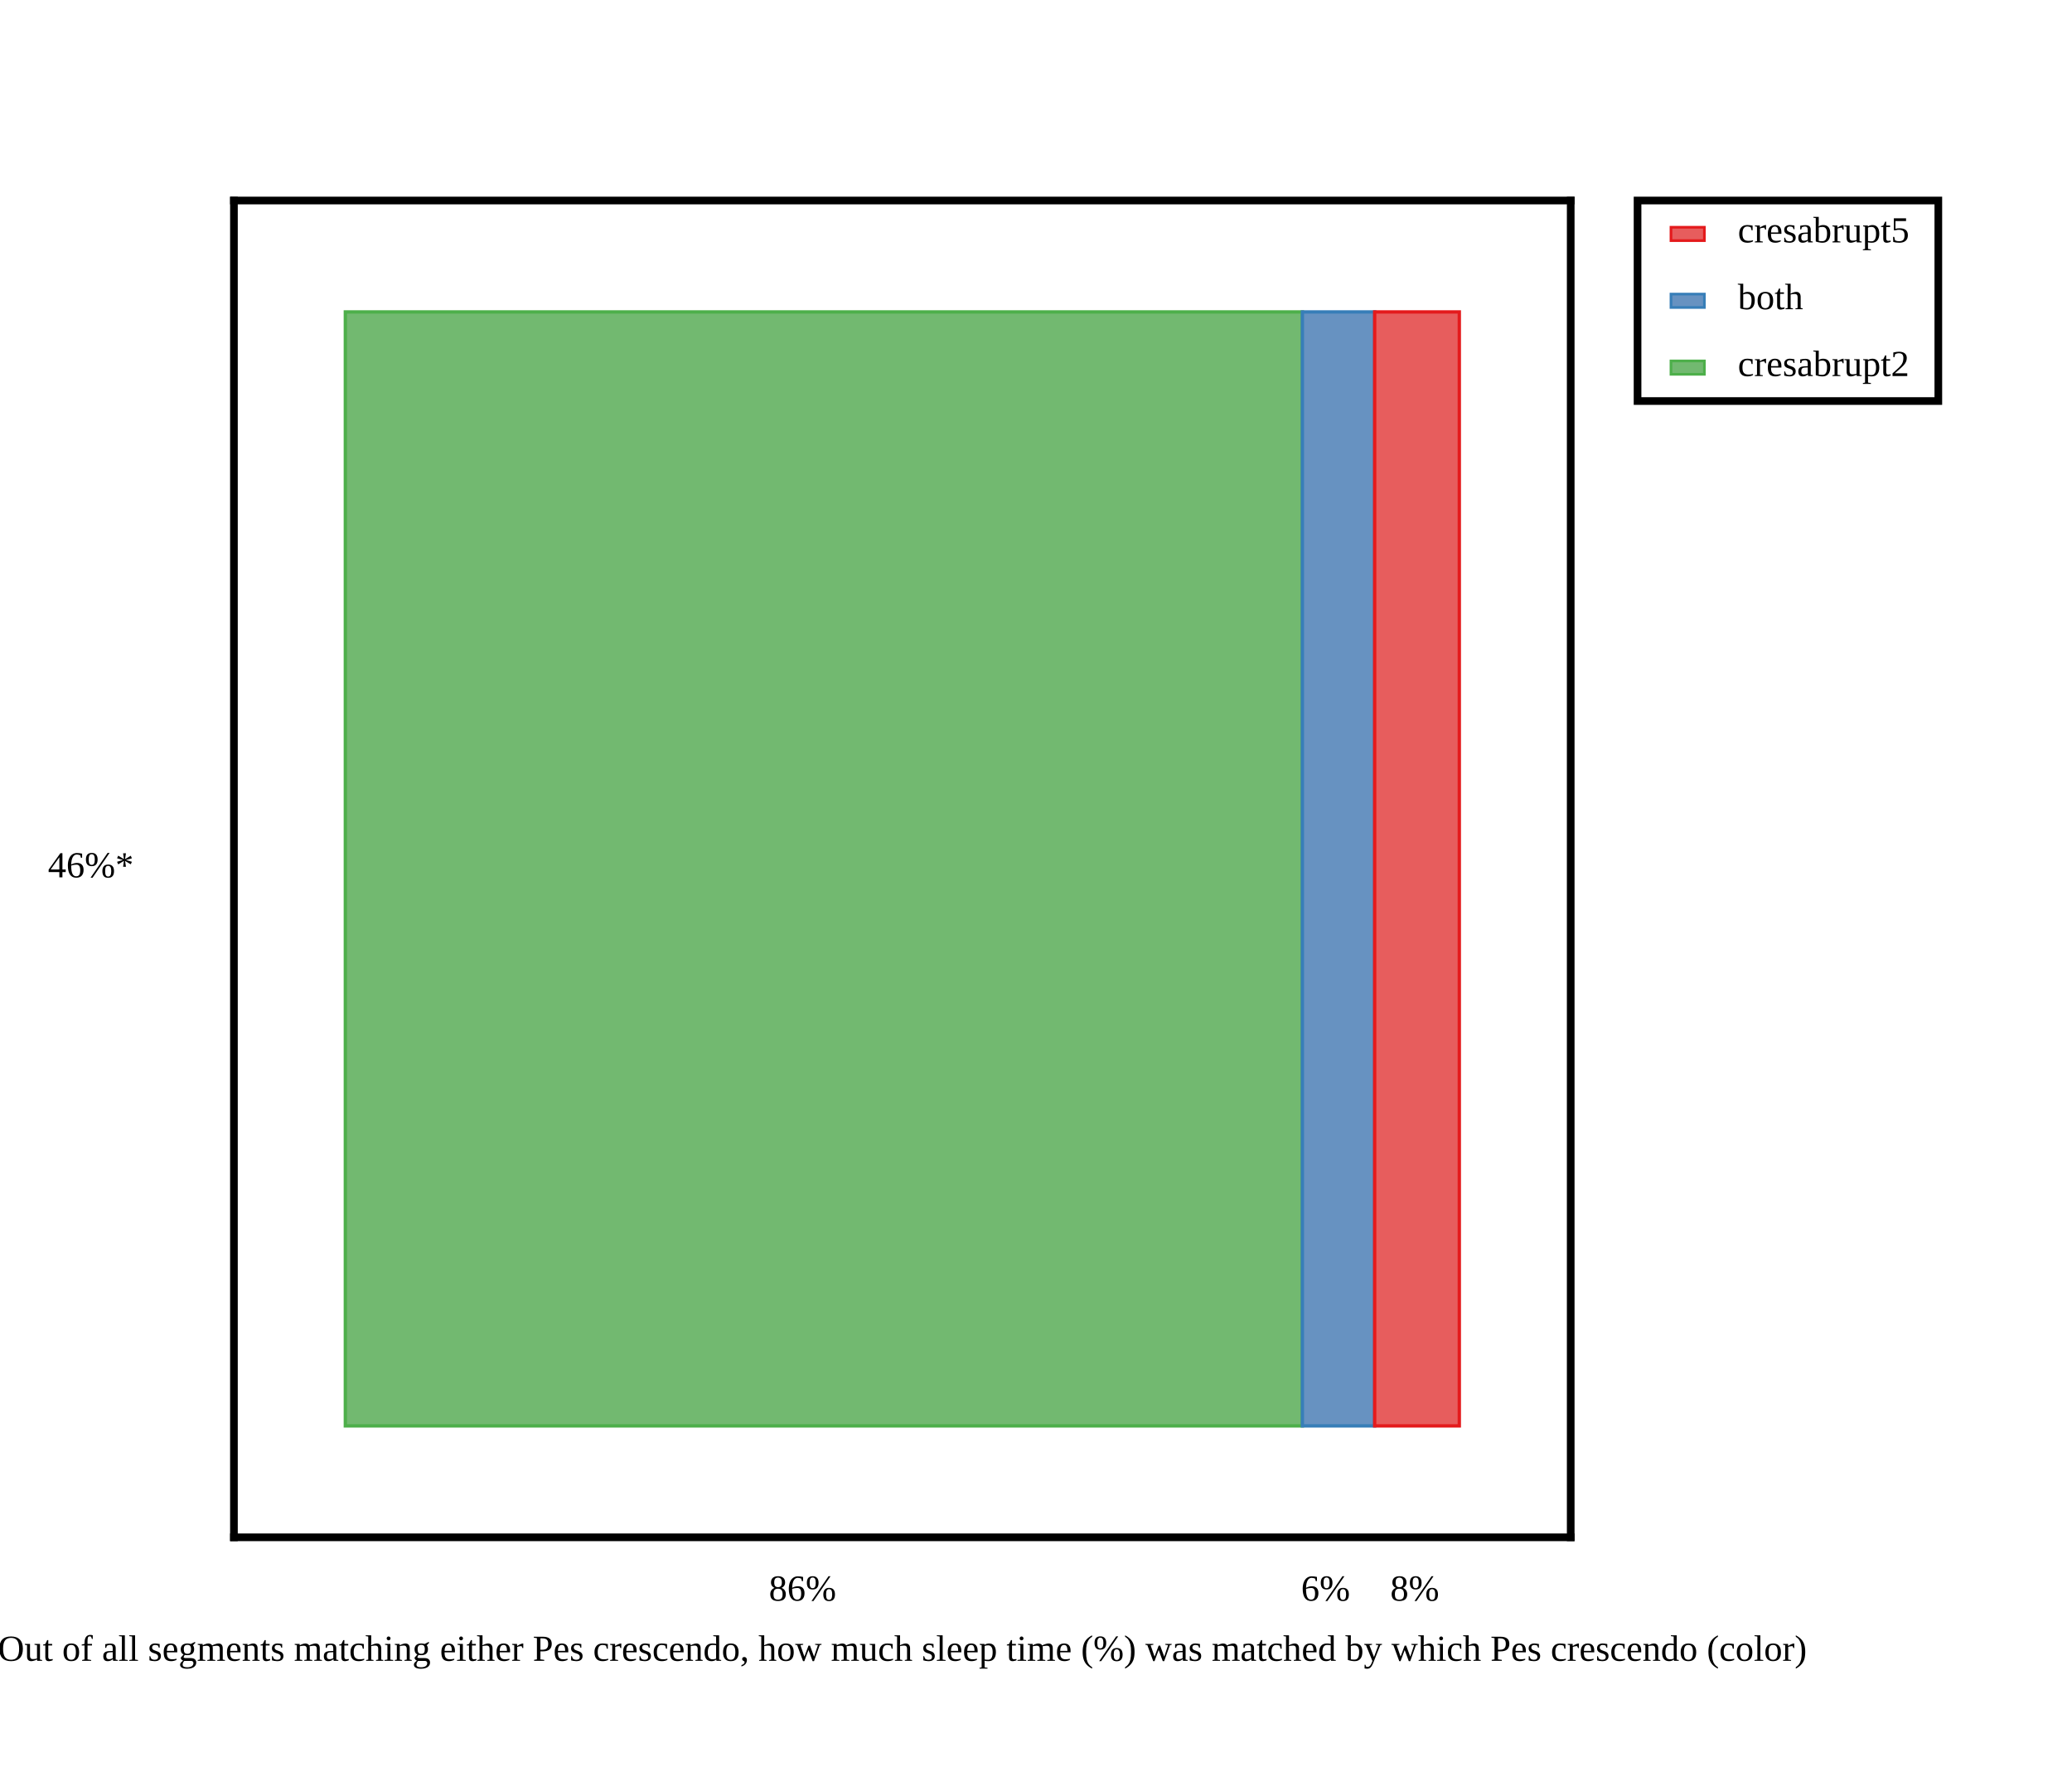
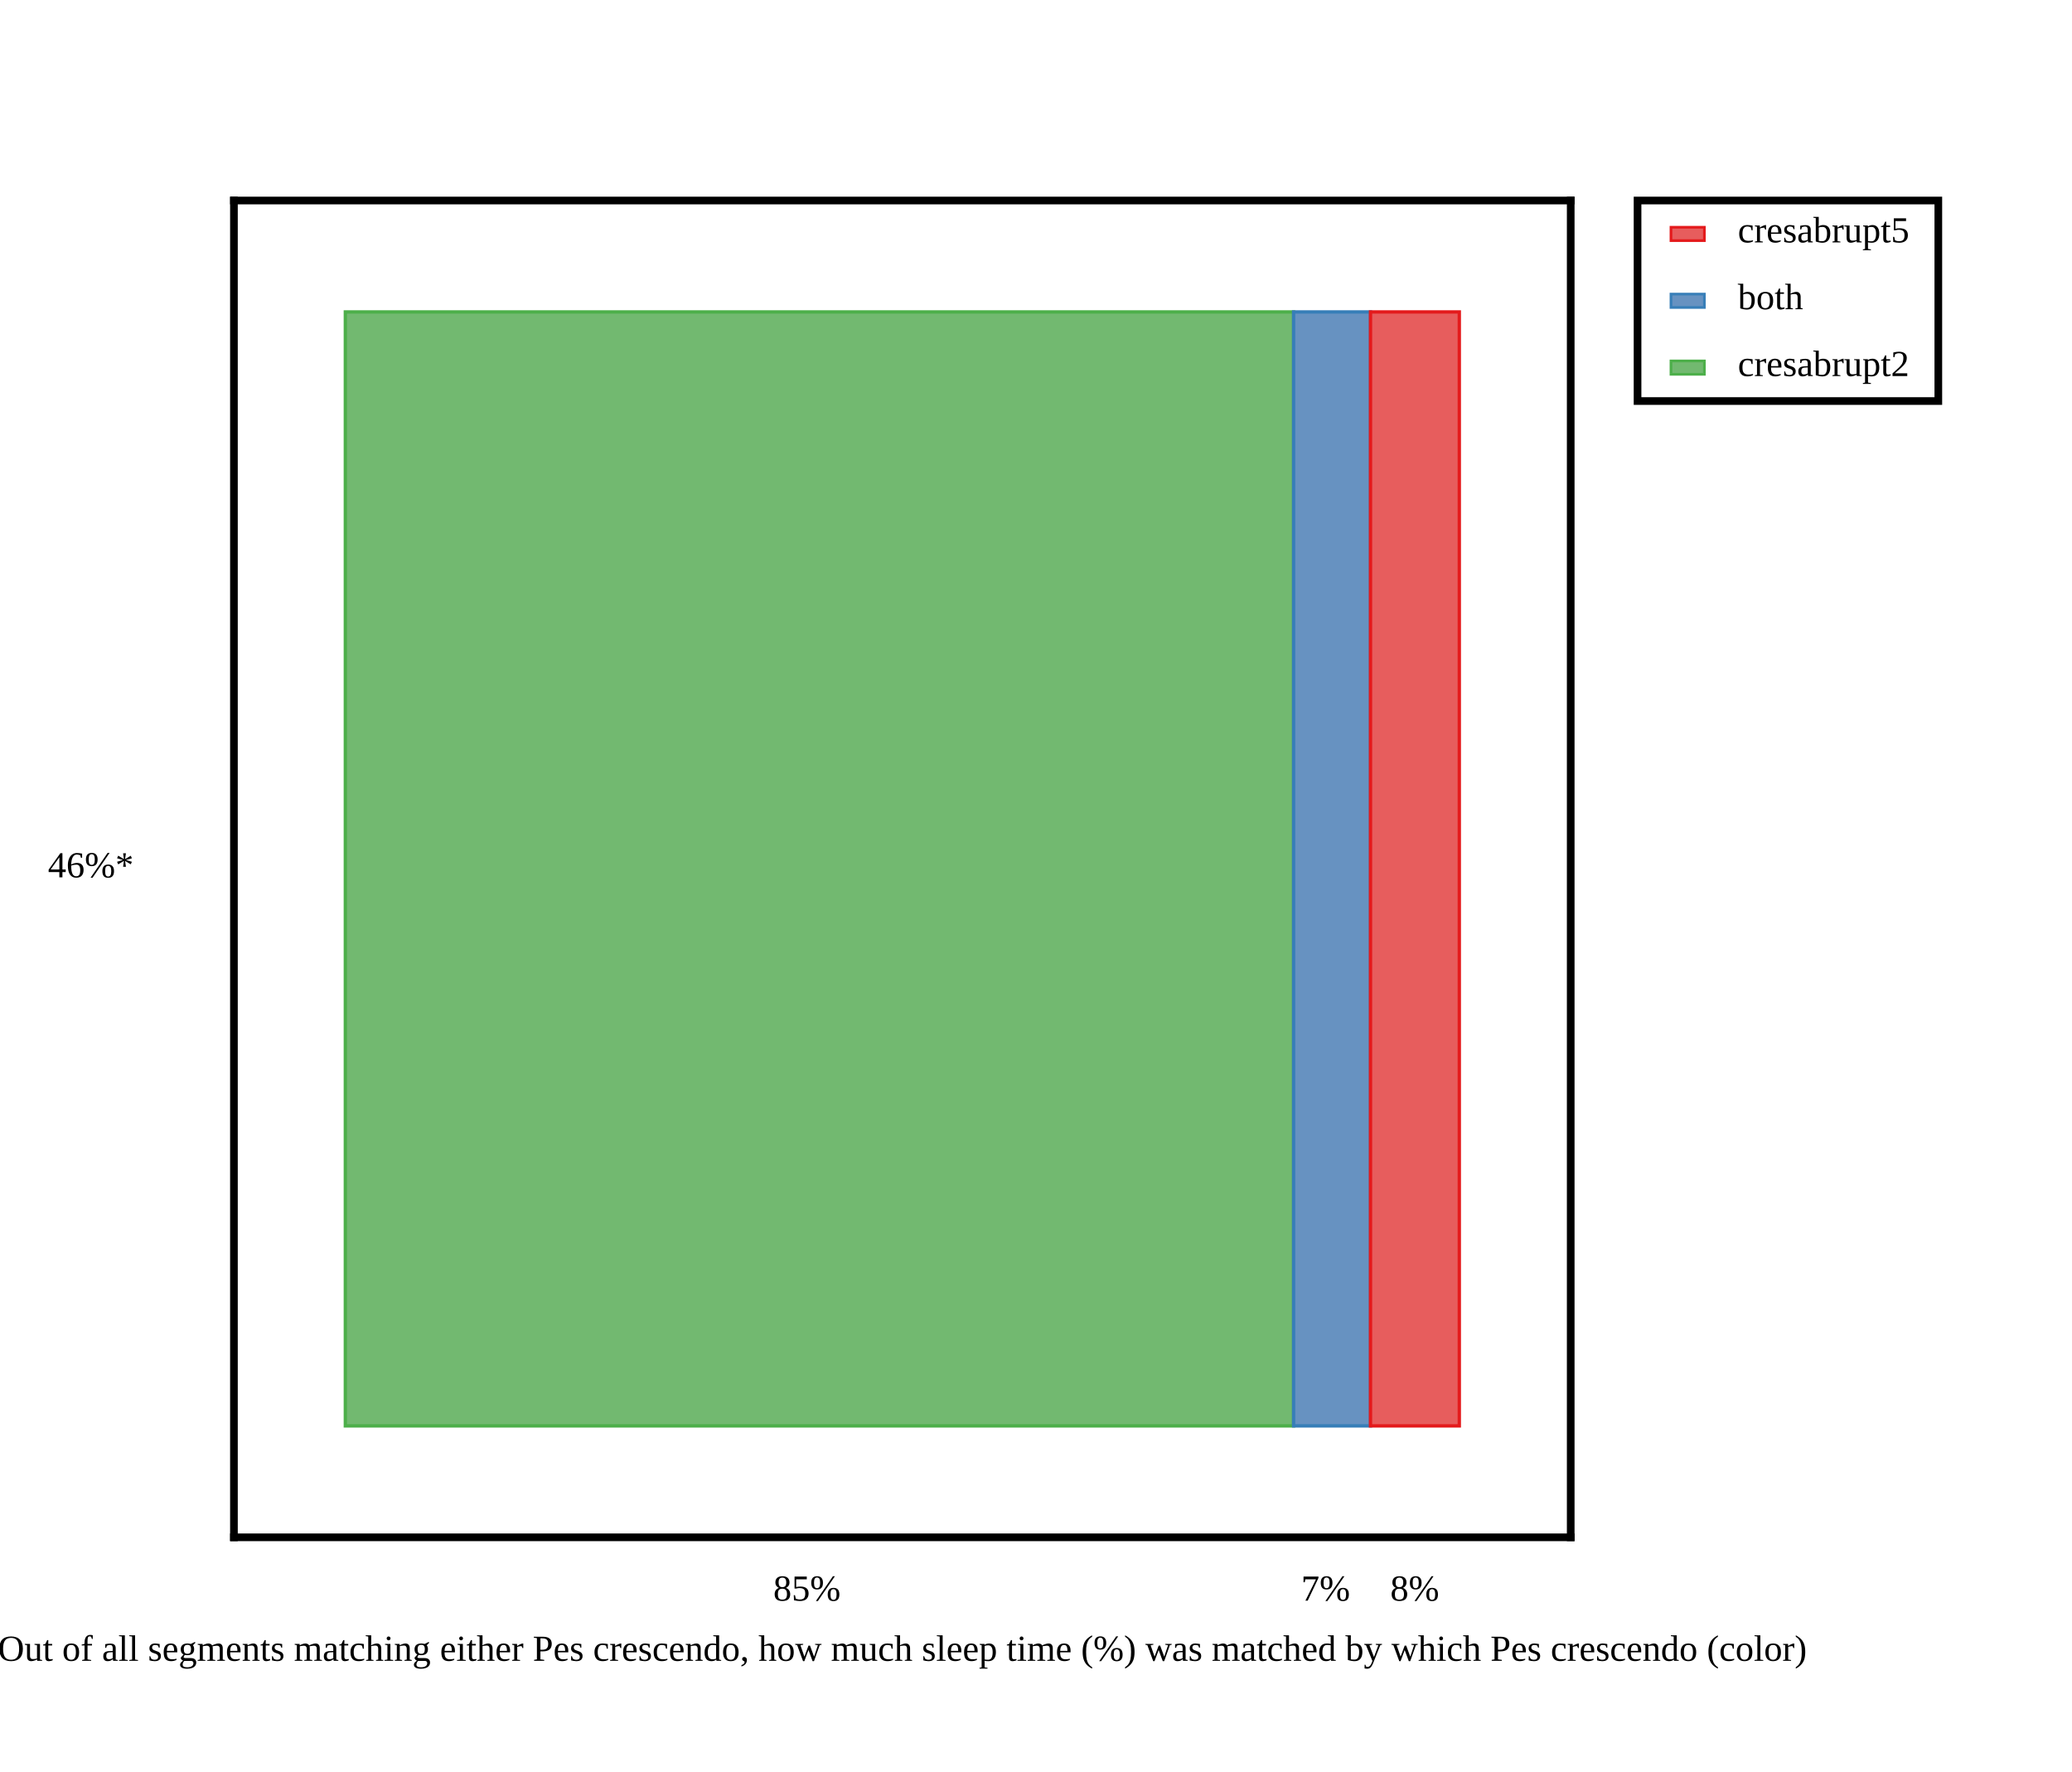
<svg xmlns="http://www.w3.org/2000/svg" height="530" stroke-opacity="1" viewBox="0.0 0.0 620 530.0" font-size="1" width="620" stroke="rgb(0,0,0)" version="1.1">
  <defs />
  <g stroke-linejoin="miter" stroke-opacity="1.0" fill-opacity="0.0" stroke="rgb(0,0,0)" stroke-width="2.293" fill="rgb(0,0,0)" stroke-linecap="square" stroke-miterlimit="10.0">
    <path d="M 70,460 v -400 M 470,460 v -400 " />
  </g>
  <g stroke-linejoin="miter" stroke-opacity="1.0" fill-opacity="1.0" font-size="11.0px" stroke="rgb(0,0,0)" stroke-width="2.293" fill="rgb(0,0,0)" stroke-linecap="butt" stroke-miterlimit="10.0">
    <text dominant-baseline="middle" transform="matrix(1,0,0,1,40,260)" stroke="none" text-anchor="end">46%*</text>
  </g>
  <g stroke-linejoin="miter" stroke-opacity="1.0" fill-opacity="0.0" stroke="rgb(0,0,0)" stroke-width="2.293" fill="rgb(0,0,0)" stroke-linecap="square" stroke-miterlimit="10.0">
    <path d="M 70,460 h 400 M 70,60 h 400 " />
  </g>
  <g stroke-linejoin="miter" stroke-opacity="1.0" fill-opacity="1.0" font-size="11.0px" stroke="rgb(0,0,0)" stroke-width="2.293" fill="rgb(0,0,0)" stroke-linecap="butt" stroke-miterlimit="10.0">
    <text dominant-baseline="text-before-edge" transform="matrix(1,0,0,1,270,490)" stroke="none" text-anchor="middle">Out of all segments matching either Pes crescendo, how much sleep time (%) was matched by which Pes crescendo (color)</text>
  </g>
  <g stroke-linejoin="miter" stroke-opacity="1.0" fill-opacity="1.0" font-size="11.0px" stroke="rgb(0,0,0)" stroke-width="2.293" fill="rgb(0,0,0)" stroke-linecap="butt" stroke-miterlimit="10.0">
    <text dominant-baseline="text-before-edge" transform="matrix(1,0,0,1,423.3333,472)" stroke="none" text-anchor="middle">8%</text>
  </g>
  <g stroke-linejoin="miter" stroke-opacity="1.0" fill-opacity="1.0" font-size="11.0px" stroke="rgb(0,0,0)" stroke-width="2.293" fill="rgb(0,0,0)" stroke-linecap="butt" stroke-miterlimit="10.0">
-     <text dominant-baseline="text-before-edge" transform="matrix(1,0,0,1,396.6667,472)" stroke="none" text-anchor="middle">6%</text>
+     <text dominant-baseline="text-before-edge" transform="matrix(1,0,0,1,396.6667,472)" stroke="none" text-anchor="middle">7%</text>
  </g>
  <g stroke-linejoin="miter" stroke-opacity="1.0" fill-opacity="1.0" font-size="11.0px" stroke="rgb(0,0,0)" stroke-width="2.293" fill="rgb(0,0,0)" stroke-linecap="butt" stroke-miterlimit="10.0">
-     <text dominant-baseline="text-before-edge" transform="matrix(1,0,0,1,240.1452,472)" stroke="none" text-anchor="middle">86%</text>
+     <text dominant-baseline="text-before-edge" transform="matrix(1,0,0,1,241.4603,472)" stroke="none" text-anchor="middle">85%</text>
  </g>
  <g stroke-linejoin="miter" stroke-opacity="1.0" fill-opacity="1.0" stroke="rgb(77,175,74)" stroke-width="1.0" fill="rgb(114,185,112)" stroke-linecap="butt" stroke-miterlimit="10.0">
    <defs>
      <clipPath id="cresabruptcresabruptmyClip1">
        <path d="M 470,460 l -0,-400 h -400 l -0,400 Z" />
      </clipPath>
    </defs>
    <g clip-path="url(#cresabruptcresabruptmyClip1)">
-       <path d="M 103.333,426.667 v -333.333 h 286.376 v 333.333 Z" />
+       <path d="M 103.333,426.667 v -333.333 h 283.746 v 333.333 Z" />
    </g>
  </g>
  <g stroke-linejoin="miter" stroke-opacity="1.0" fill-opacity="1.0" stroke="rgb(55,126,184)" stroke-width="1.0" fill="rgb(103,146,193)" stroke-linecap="butt" stroke-miterlimit="10.0">
    <defs>
      <clipPath id="cresabruptcresabruptmyClip2">
        <path d="M 470,460 l -0,-400 h -400 l -0,400 Z" />
      </clipPath>
    </defs>
    <g clip-path="url(#cresabruptcresabruptmyClip2)">
-       <path d="M 389.71,426.667 v -333.333 h 21.628 v 333.333 Z" />
+       <path d="M 387.079,426.667 v -333.333 h 23.01 v 333.333 Z" />
    </g>
  </g>
  <g stroke-linejoin="miter" stroke-opacity="1.0" fill-opacity="1.0" stroke="rgb(228,26,28)" stroke-width="1.0" fill="rgb(231,93,93)" stroke-linecap="butt" stroke-miterlimit="10.0">
    <defs>
      <clipPath id="cresabruptcresabruptmyClip3">
        <path d="M 470,460 l -0,-400 h -400 l -0,400 Z" />
      </clipPath>
    </defs>
    <g clip-path="url(#cresabruptcresabruptmyClip3)">
-       <path d="M 411.338,426.667 v -333.333 h 25.329 v 333.333 Z" />
+       <path d="M 410.09,426.667 v -333.333 h 26.577 v 333.333 Z" />
    </g>
  </g>
  <g stroke-linejoin="miter" stroke-opacity="1.0" fill-opacity="1.0" font-size="11.0px" stroke="rgb(0,0,0)" stroke-width="2.293" fill="rgb(0,0,0)" stroke-linecap="butt" stroke-miterlimit="10.0">
    <text dominant-baseline="text-after-edge" transform="matrix(1,0,0,1,270,40)" stroke="none" text-anchor="middle" />
  </g>
  <g stroke-linejoin="miter" stroke-opacity="1.0" fill-opacity="0.0" stroke="rgb(0,0,0)" stroke-width="2.293" fill="rgb(0,0,0)" stroke-linecap="butt" stroke-miterlimit="10.0">
    <path d="M 580,120 l -0,-60 h -90 l -0,60 Z" />
  </g>
  <g stroke-linejoin="miter" stroke-opacity="1.0" fill-opacity="1.0" font-size="11.0px" stroke="rgb(0,0,0)" stroke-width="2.293" fill="rgb(0,0,0)" stroke-linecap="butt" stroke-miterlimit="10.0">
    <text dominant-baseline="middle" transform="matrix(1,0,0,1,520,110)" stroke="none" text-anchor="start">cresabrupt2</text>
  </g>
  <g stroke-linejoin="miter" stroke-opacity="1.0" fill-opacity="1.0" stroke="rgb(77,175,74)" stroke-width="0.8" fill="rgb(114,185,112)" stroke-linecap="butt" stroke-miterlimit="10.0">
    <path d="M 500,108 l 10,0 v 4 l -10,0 Z" />
  </g>
  <g stroke-linejoin="miter" stroke-opacity="1.0" fill-opacity="1.0" font-size="11.0px" stroke="rgb(0,0,0)" stroke-width="2.293" fill="rgb(0,0,0)" stroke-linecap="butt" stroke-miterlimit="10.0">
    <text dominant-baseline="middle" transform="matrix(1,0,0,1,520,90)" stroke="none" text-anchor="start">both</text>
  </g>
  <g stroke-linejoin="miter" stroke-opacity="1.0" fill-opacity="1.0" stroke="rgb(55,126,184)" stroke-width="0.8" fill="rgb(103,146,193)" stroke-linecap="butt" stroke-miterlimit="10.0">
    <path d="M 500,88 l 10,0 v 4 l -10,0 Z" />
  </g>
  <g stroke-linejoin="miter" stroke-opacity="1.0" fill-opacity="1.0" font-size="11.0px" stroke="rgb(0,0,0)" stroke-width="2.293" fill="rgb(0,0,0)" stroke-linecap="butt" stroke-miterlimit="10.0">
    <text dominant-baseline="middle" transform="matrix(1,0,0,1,520,70)" stroke="none" text-anchor="start">cresabrupt5</text>
  </g>
  <g stroke-linejoin="miter" stroke-opacity="1.0" fill-opacity="1.0" stroke="rgb(228,26,28)" stroke-width="0.8" fill="rgb(231,93,93)" stroke-linecap="butt" stroke-miterlimit="10.0">
    <path d="M 500,68 l 10,0 v 4 l -10,0 Z" />
  </g>
</svg>
